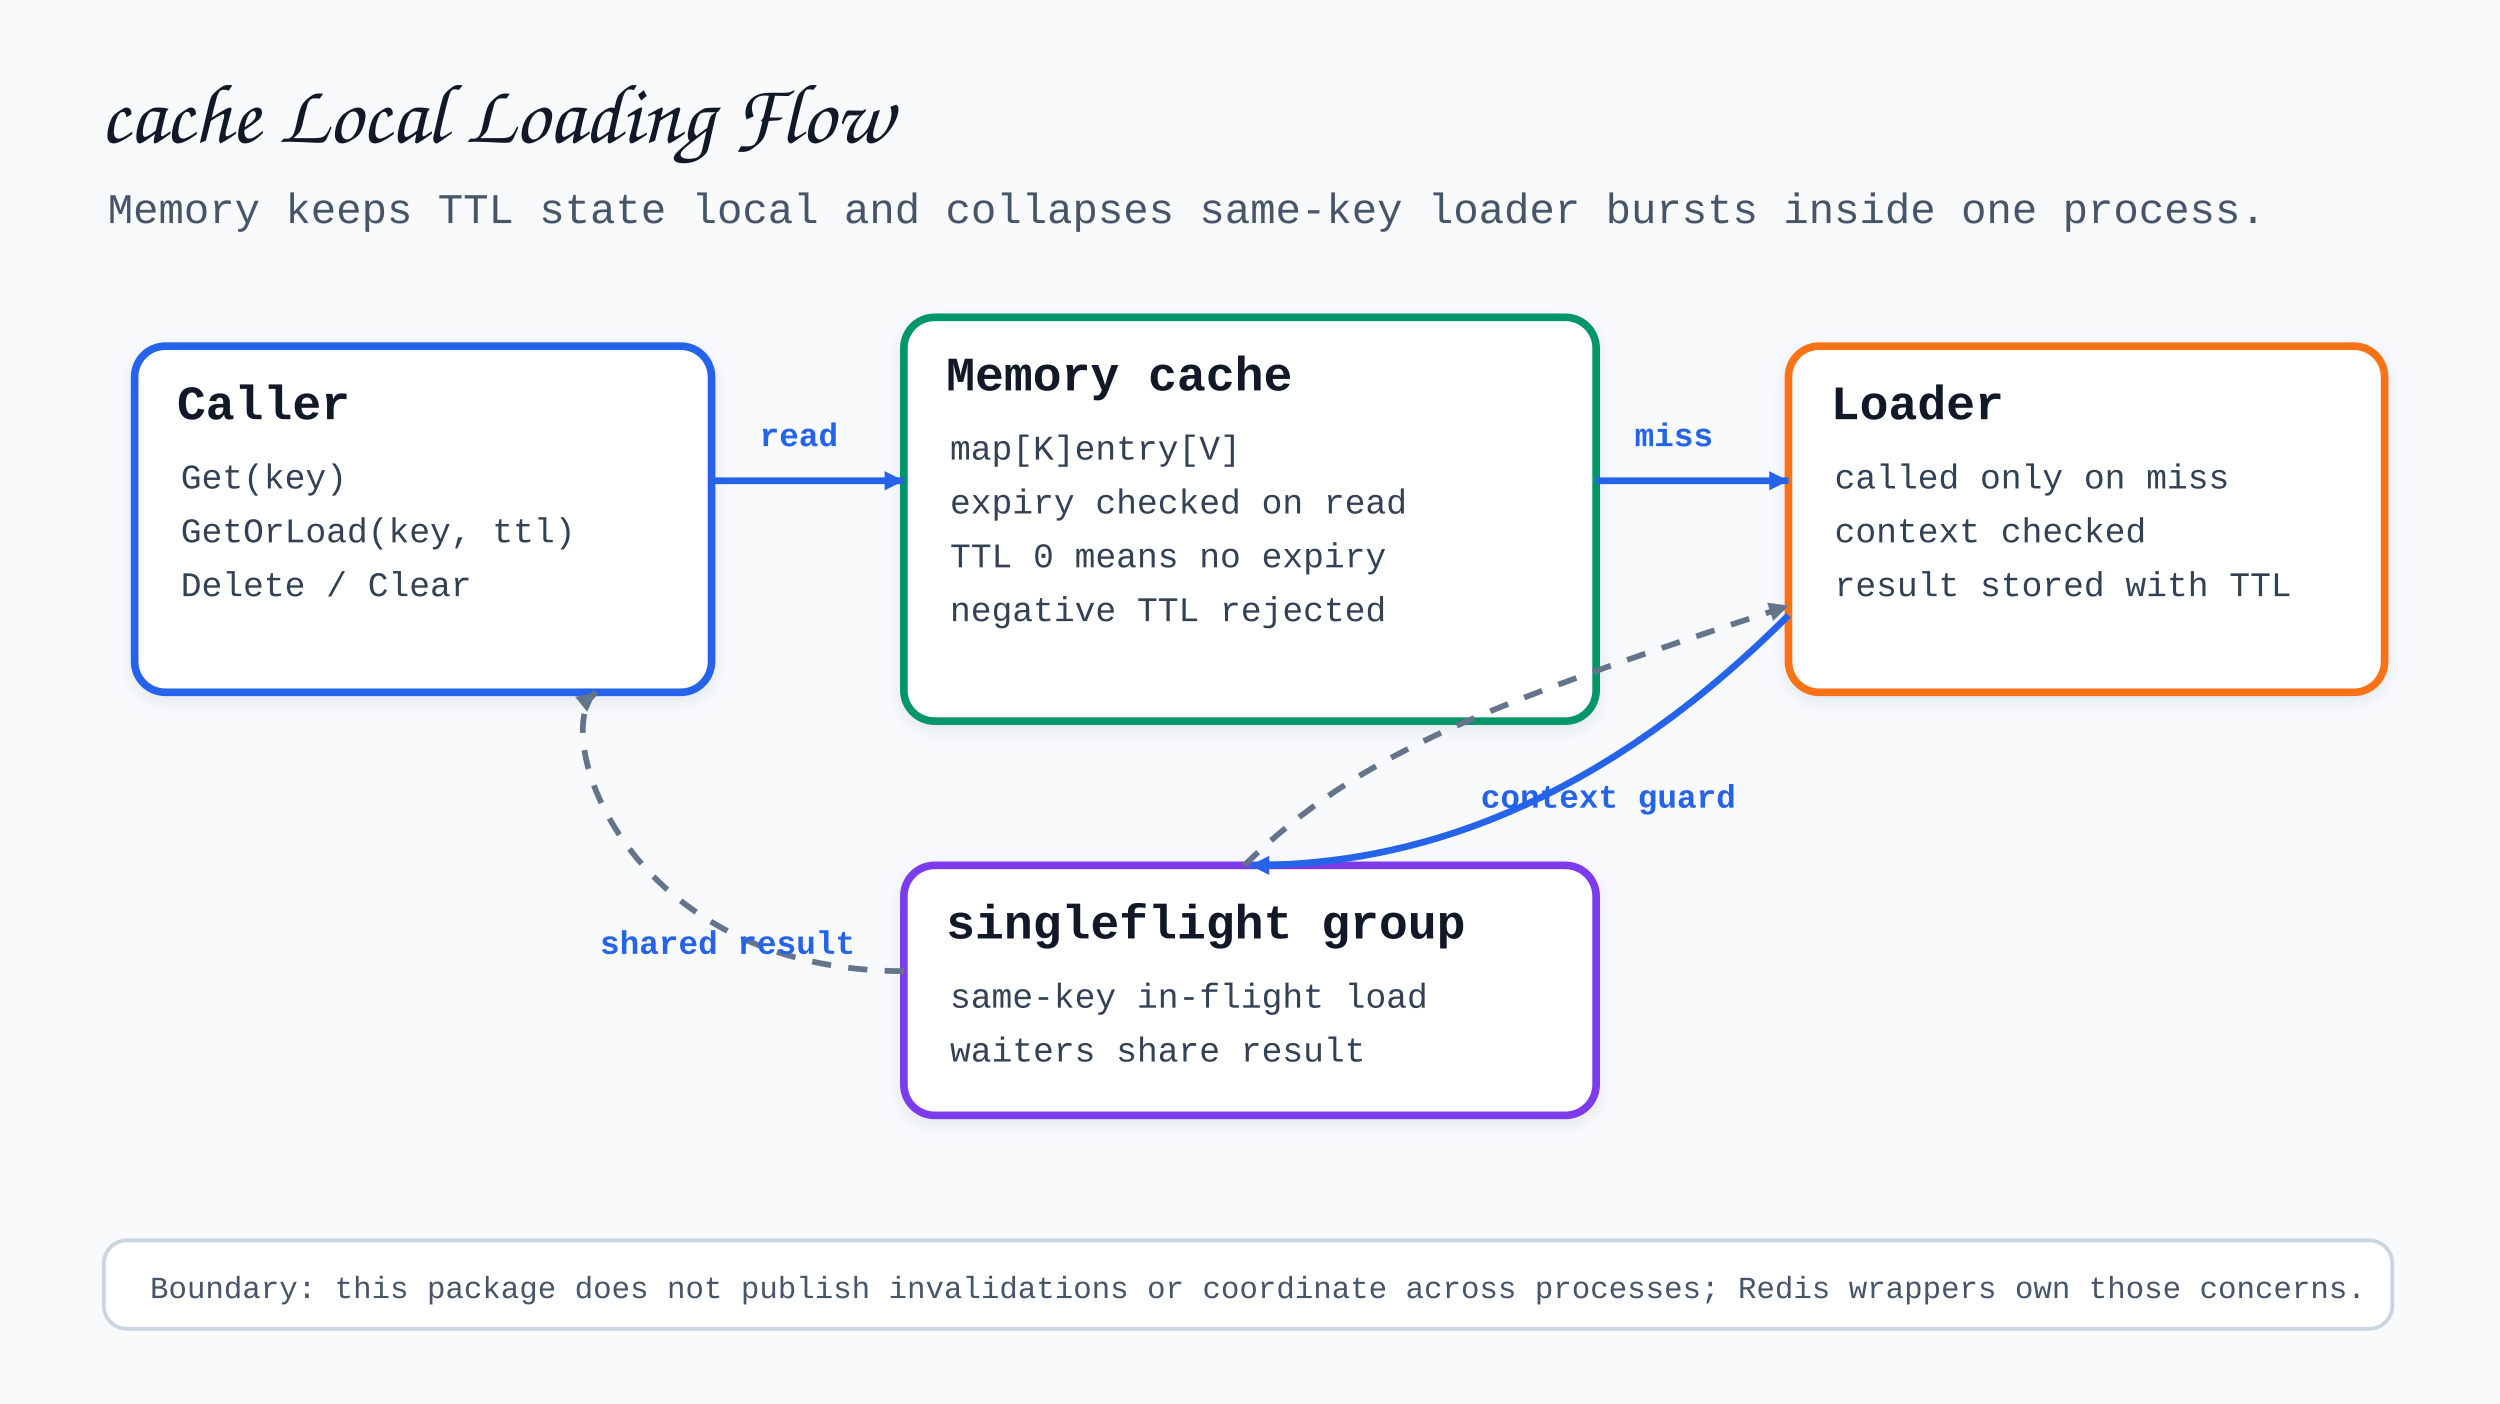
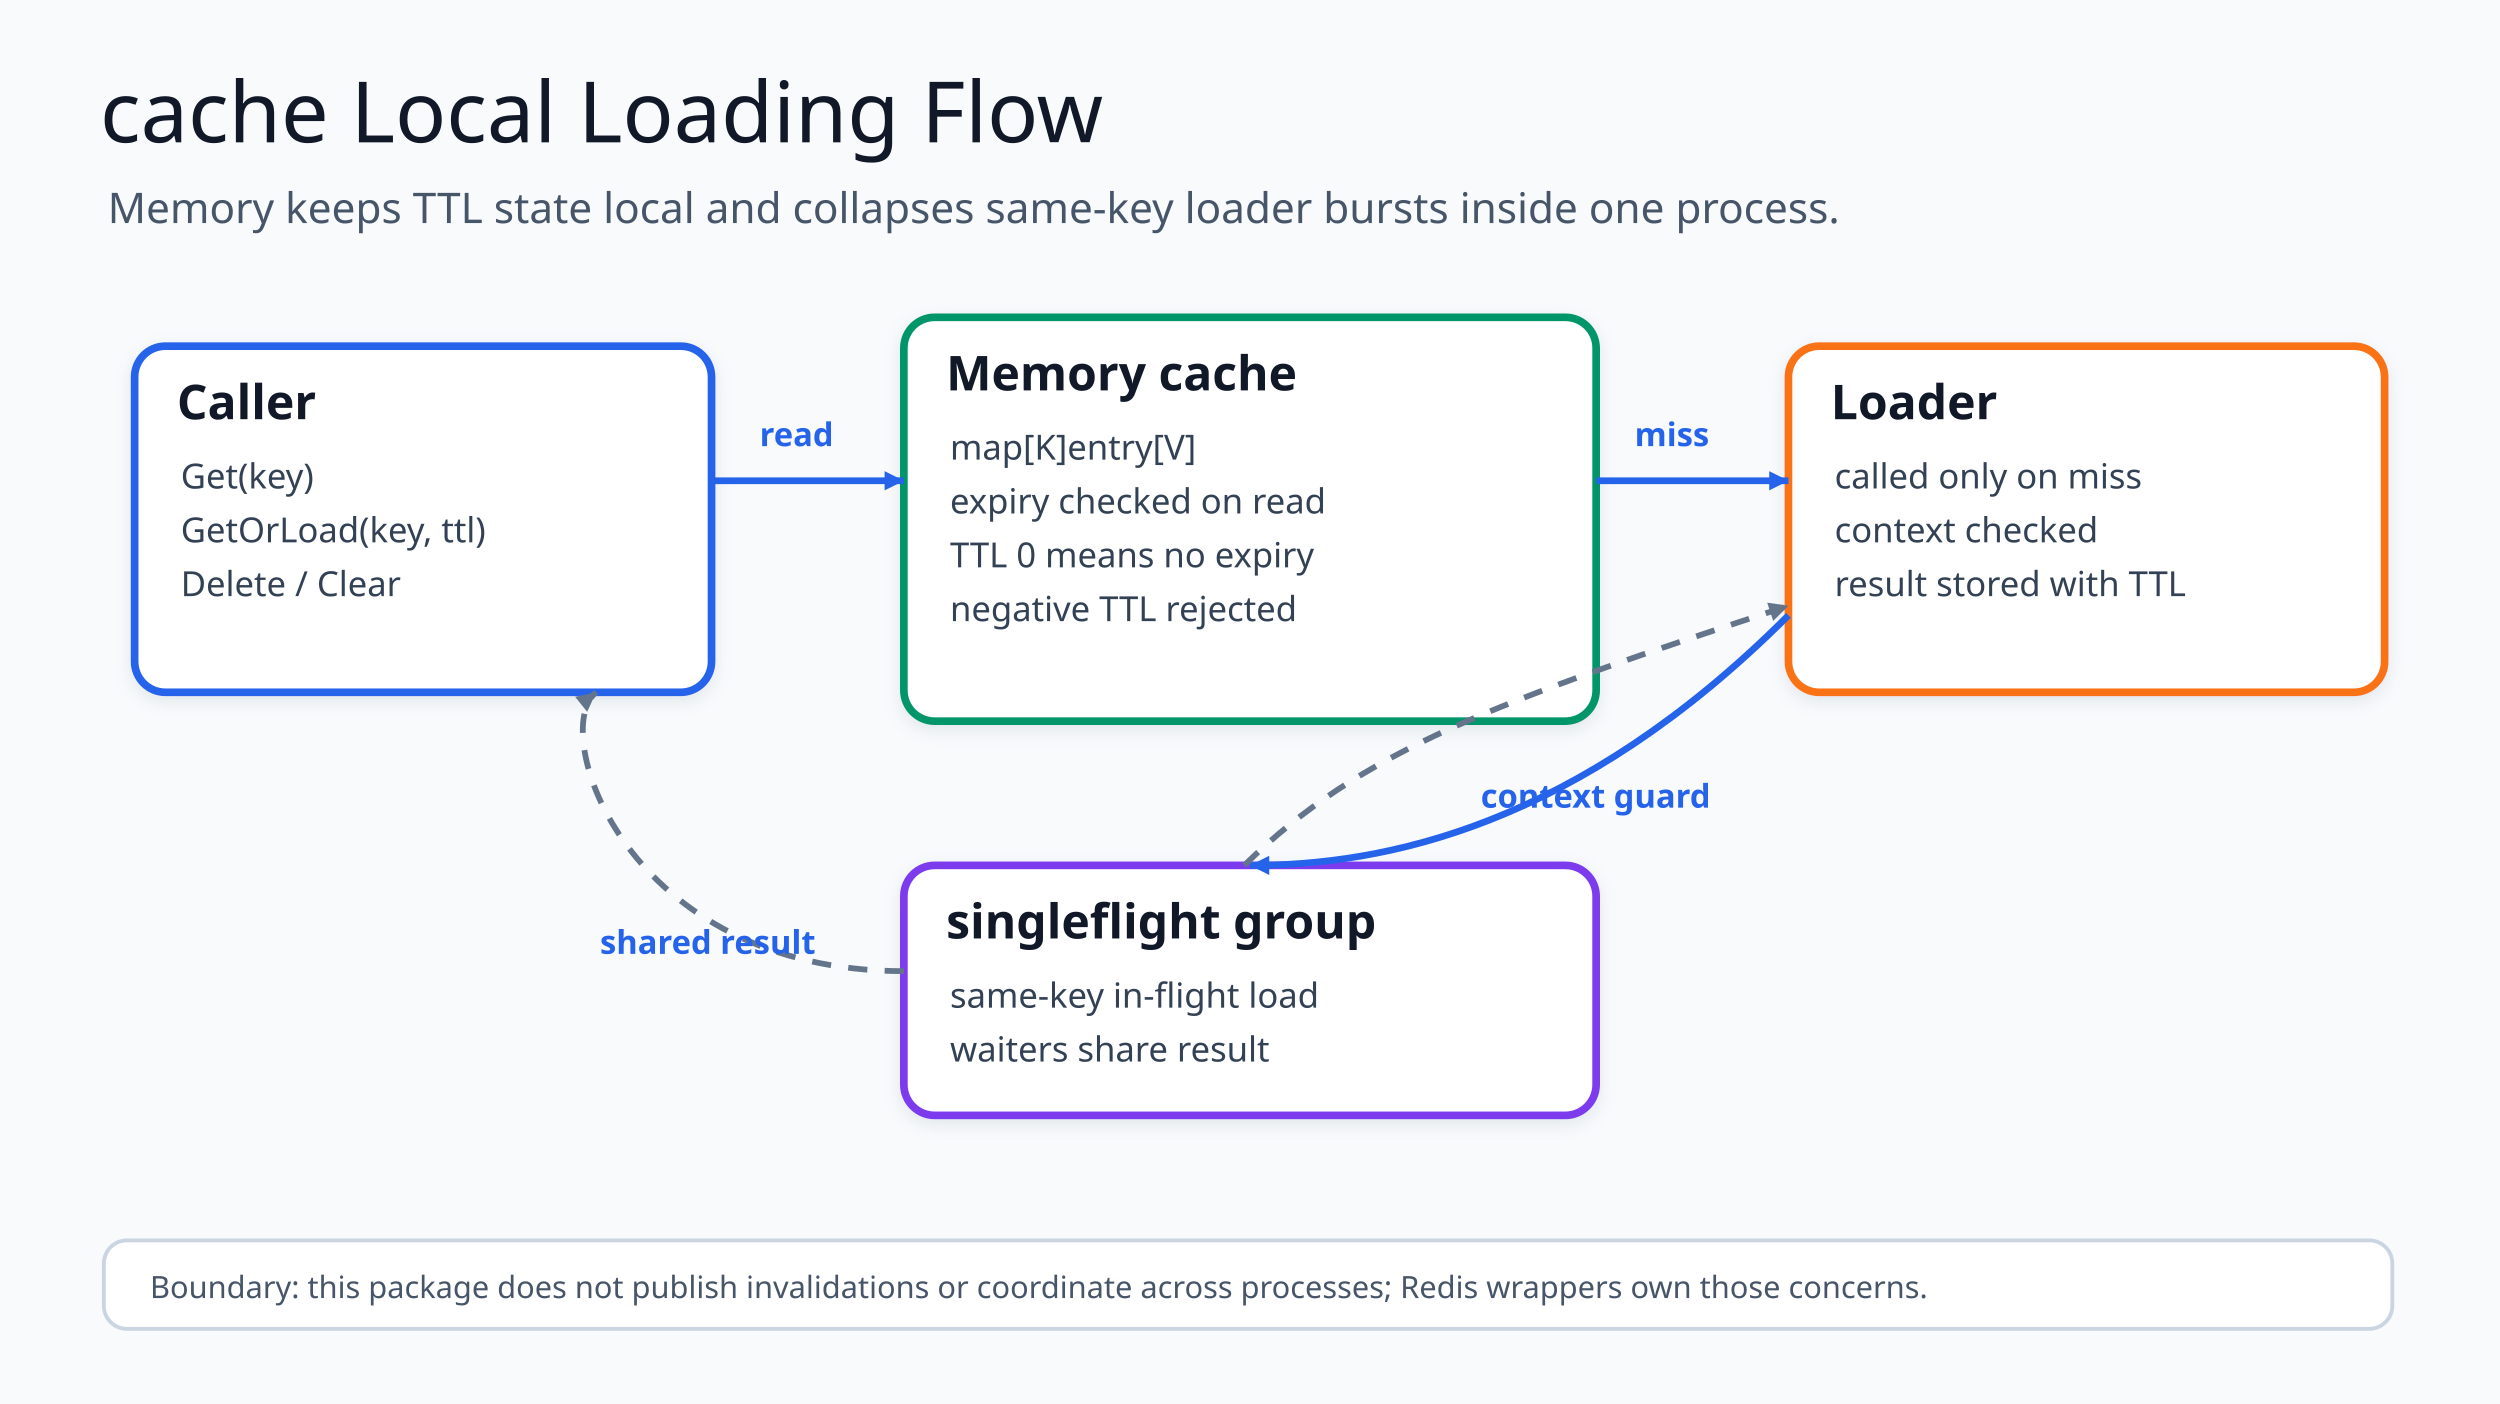
<svg xmlns="http://www.w3.org/2000/svg" width="1300" height="730" viewBox="0 0 1300 730">
  <defs>
    <marker id="arrow" markerWidth="12" markerHeight="10" refX="10" refY="5" orient="auto" markerUnits="userSpaceOnUse">
      <path d="M0,0 L10,5 L0,10 z" fill="#2563eb" />
    </marker>
    <marker id="arrow-gray" markerWidth="12" markerHeight="10" refX="10" refY="5" orient="auto" markerUnits="userSpaceOnUse">
      <path d="M0,0 L10,5 L0,10 z" fill="#64748b" />
    </marker>
    <filter id="shadow" x="-10%" y="-10%" width="120%" height="125%">
      <feDropShadow dx="0" dy="3" stdDeviation="4" flood-color="#94a3b8" flood-opacity=".22" />
    </filter>
  </defs>
  <style>
@font-face{font-family:'Architects Daughter';src:local('Architects Daughter');}
@font-face{font-family:'Comic Mono';src:local('Comic Mono');}
- .bg{fill:#f8fafc}.title{font:44px 'Architects Daughter','Comic Sans MS',cursive;fill:#111827}.sub{font:22px 'Comic Mono','Courier New',monospace;fill:#475569}.card-title{font:25px 'Comic Mono','Courier New',monospace;font-weight:700;fill:#111827}.body{font:18px 'Comic Mono','Courier New',monospace;fill:#334155}.small{font:15px 'Comic Mono','Courier New',monospace;fill:#475569}.label{font:17px 'Comic Mono','Courier New',monospace;fill:#2563eb;font-weight:700}.note{font:16px 'Comic Mono','Courier New',monospace;fill:#475569}.arrow{stroke:#2563eb;stroke-width:3.5;fill:none;marker-end:url(#arrow)}.dashed{stroke:#64748b;stroke-width:3;stroke-dasharray:10 9;fill:none;marker-end:url(#arrow-gray)}.card{fill:#fff;stroke-width:4}.alt{fill:#f59e0b;fill-opacity:.12;stroke:#f59e0b;stroke-opacity:.55;stroke-dasharray:10 8;stroke-width:3}.footer{fill:#ffffff;stroke:#cbd5e1;stroke-width:2}
+ .bg{fill:#f8fafc}.title{font:44px 'Architects Daughter';fill:#111827}.sub{font:22px 'Comic Mono';fill:#475569}.card-title{font:25px 'Comic Mono';font-weight:700;fill:#111827}.body{font:18px 'Comic Mono';fill:#334155}.small{font:15px 'Comic Mono';fill:#475569}.label{font:17px 'Comic Mono';fill:#2563eb;font-weight:700}.note{font:16px 'Comic Mono';fill:#475569}.arrow{stroke:#2563eb;stroke-width:3.5;fill:none;marker-end:url(#arrow)}.dashed{stroke:#64748b;stroke-width:3;stroke-dasharray:10 9;fill:none;marker-end:url(#arrow-gray)}.card{fill:#fff;stroke-width:4}.alt{fill:#f59e0b;fill-opacity:.12;stroke:#f59e0b;stroke-opacity:.55;stroke-dasharray:10 8;stroke-width:3}.footer{fill:#ffffff;stroke:#cbd5e1;stroke-width:2}
</style>
  <rect class="bg" width="1300" height="730" />
  <text class="title" x="52" y="74">cache Local Loading Flow</text>
  <text class="sub" x="56" y="116">Memory keeps TTL state local and collapses same-key loader bursts inside one process.</text>
  <rect class="card" x="70" y="180" width="300" height="180" rx="16" fill="#eff6ff" stroke="#2563eb" filter="url(#shadow)" />
  <text class="card-title" x="92" y="218">Caller</text>
  <text class="body" x="94" y="254">Get(key)</text>
  <text class="body" x="94" y="282">GetOrLoad(key, ttl)</text>
  <text class="body" x="94" y="310">Delete / Clear</text>
  <rect class="card" x="470" y="165" width="360" height="210" rx="16" fill="#ecfdf5" stroke="#059669" filter="url(#shadow)" />
  <text class="card-title" x="492" y="203">Memory cache</text>
  <text class="body" x="494" y="239">map[K]entry[V]</text>
  <text class="body" x="494" y="267">expiry checked on read</text>
  <text class="body" x="494" y="295">TTL 0 means no expiry</text>
  <text class="body" x="494" y="323">negative TTL rejected</text>
  <rect class="card" x="930" y="180" width="310" height="180" rx="16" fill="#fff7ed" stroke="#f97316" filter="url(#shadow)" />
  <text class="card-title" x="952" y="218">Loader</text>
  <text class="body" x="954" y="254">called only on miss</text>
  <text class="body" x="954" y="282">context checked</text>
  <text class="body" x="954" y="310">result stored with TTL</text>
  <rect class="card" x="470" y="450" width="360" height="130" rx="16" fill="#f5f3ff" stroke="#7c3aed" filter="url(#shadow)" />
  <text class="card-title" x="492" y="488">singleflight group</text>
  <text class="body" x="494" y="524">same-key in-flight load</text>
  <text class="body" x="494" y="552">waiters share result</text>
  <path class="arrow" d="M370 250 L470 250" />
  <text class="label" x="395" y="232">read</text>
  <path class="arrow" d="M830 250 L930 250" />
  <text class="label" x="850" y="232">miss</text>
  <path class="arrow" d="M930 320 C820 430 720 450 650 450" />
  <text class="label" x="770" y="420">context guard</text>
  <path class="dashed" d="M470 505 C325 505 285 380 310 360" />
  <text class="label" x="312" y="496">shared result</text>
  <path class="dashed" d="M647 450 C708 390 778 365 930 315" />
  <rect class="footer" x="54" y="645" width="1190" height="46" rx="12" />
  <text class="note" x="78" y="675">Boundary: this package does not publish invalidations or coordinate across processes; Redis wrappers own those concerns.</text>
</svg>
